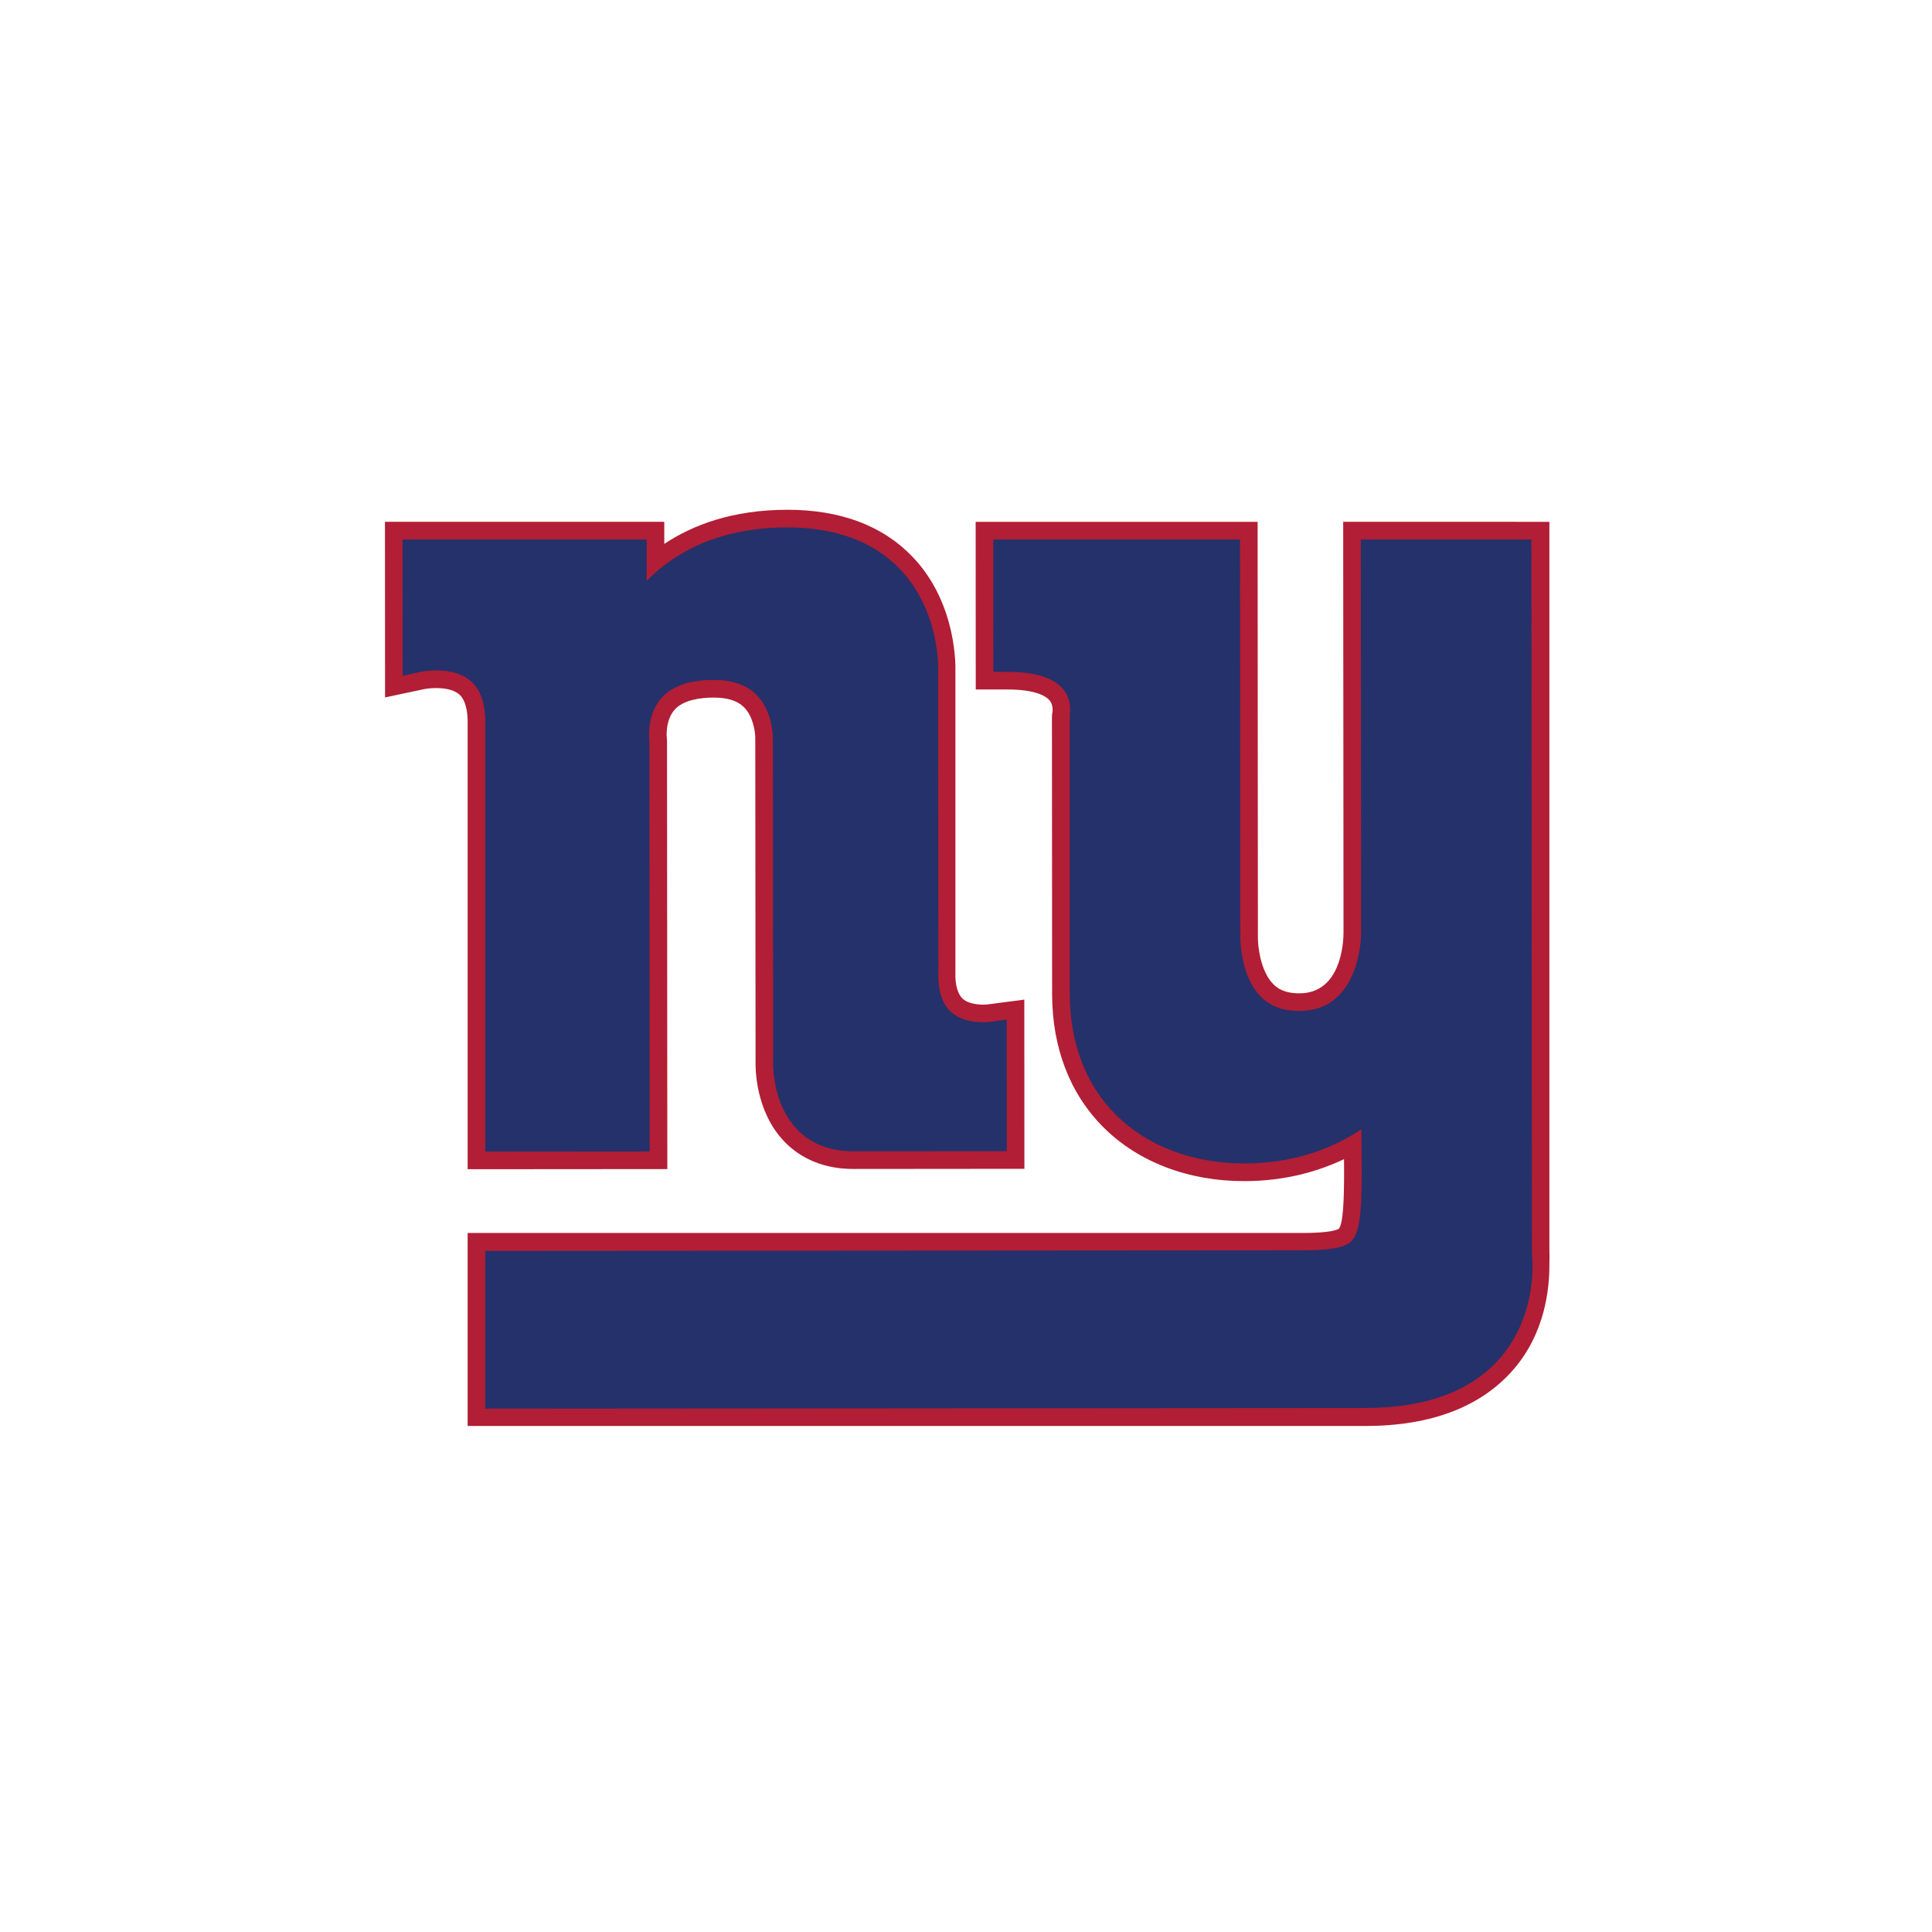
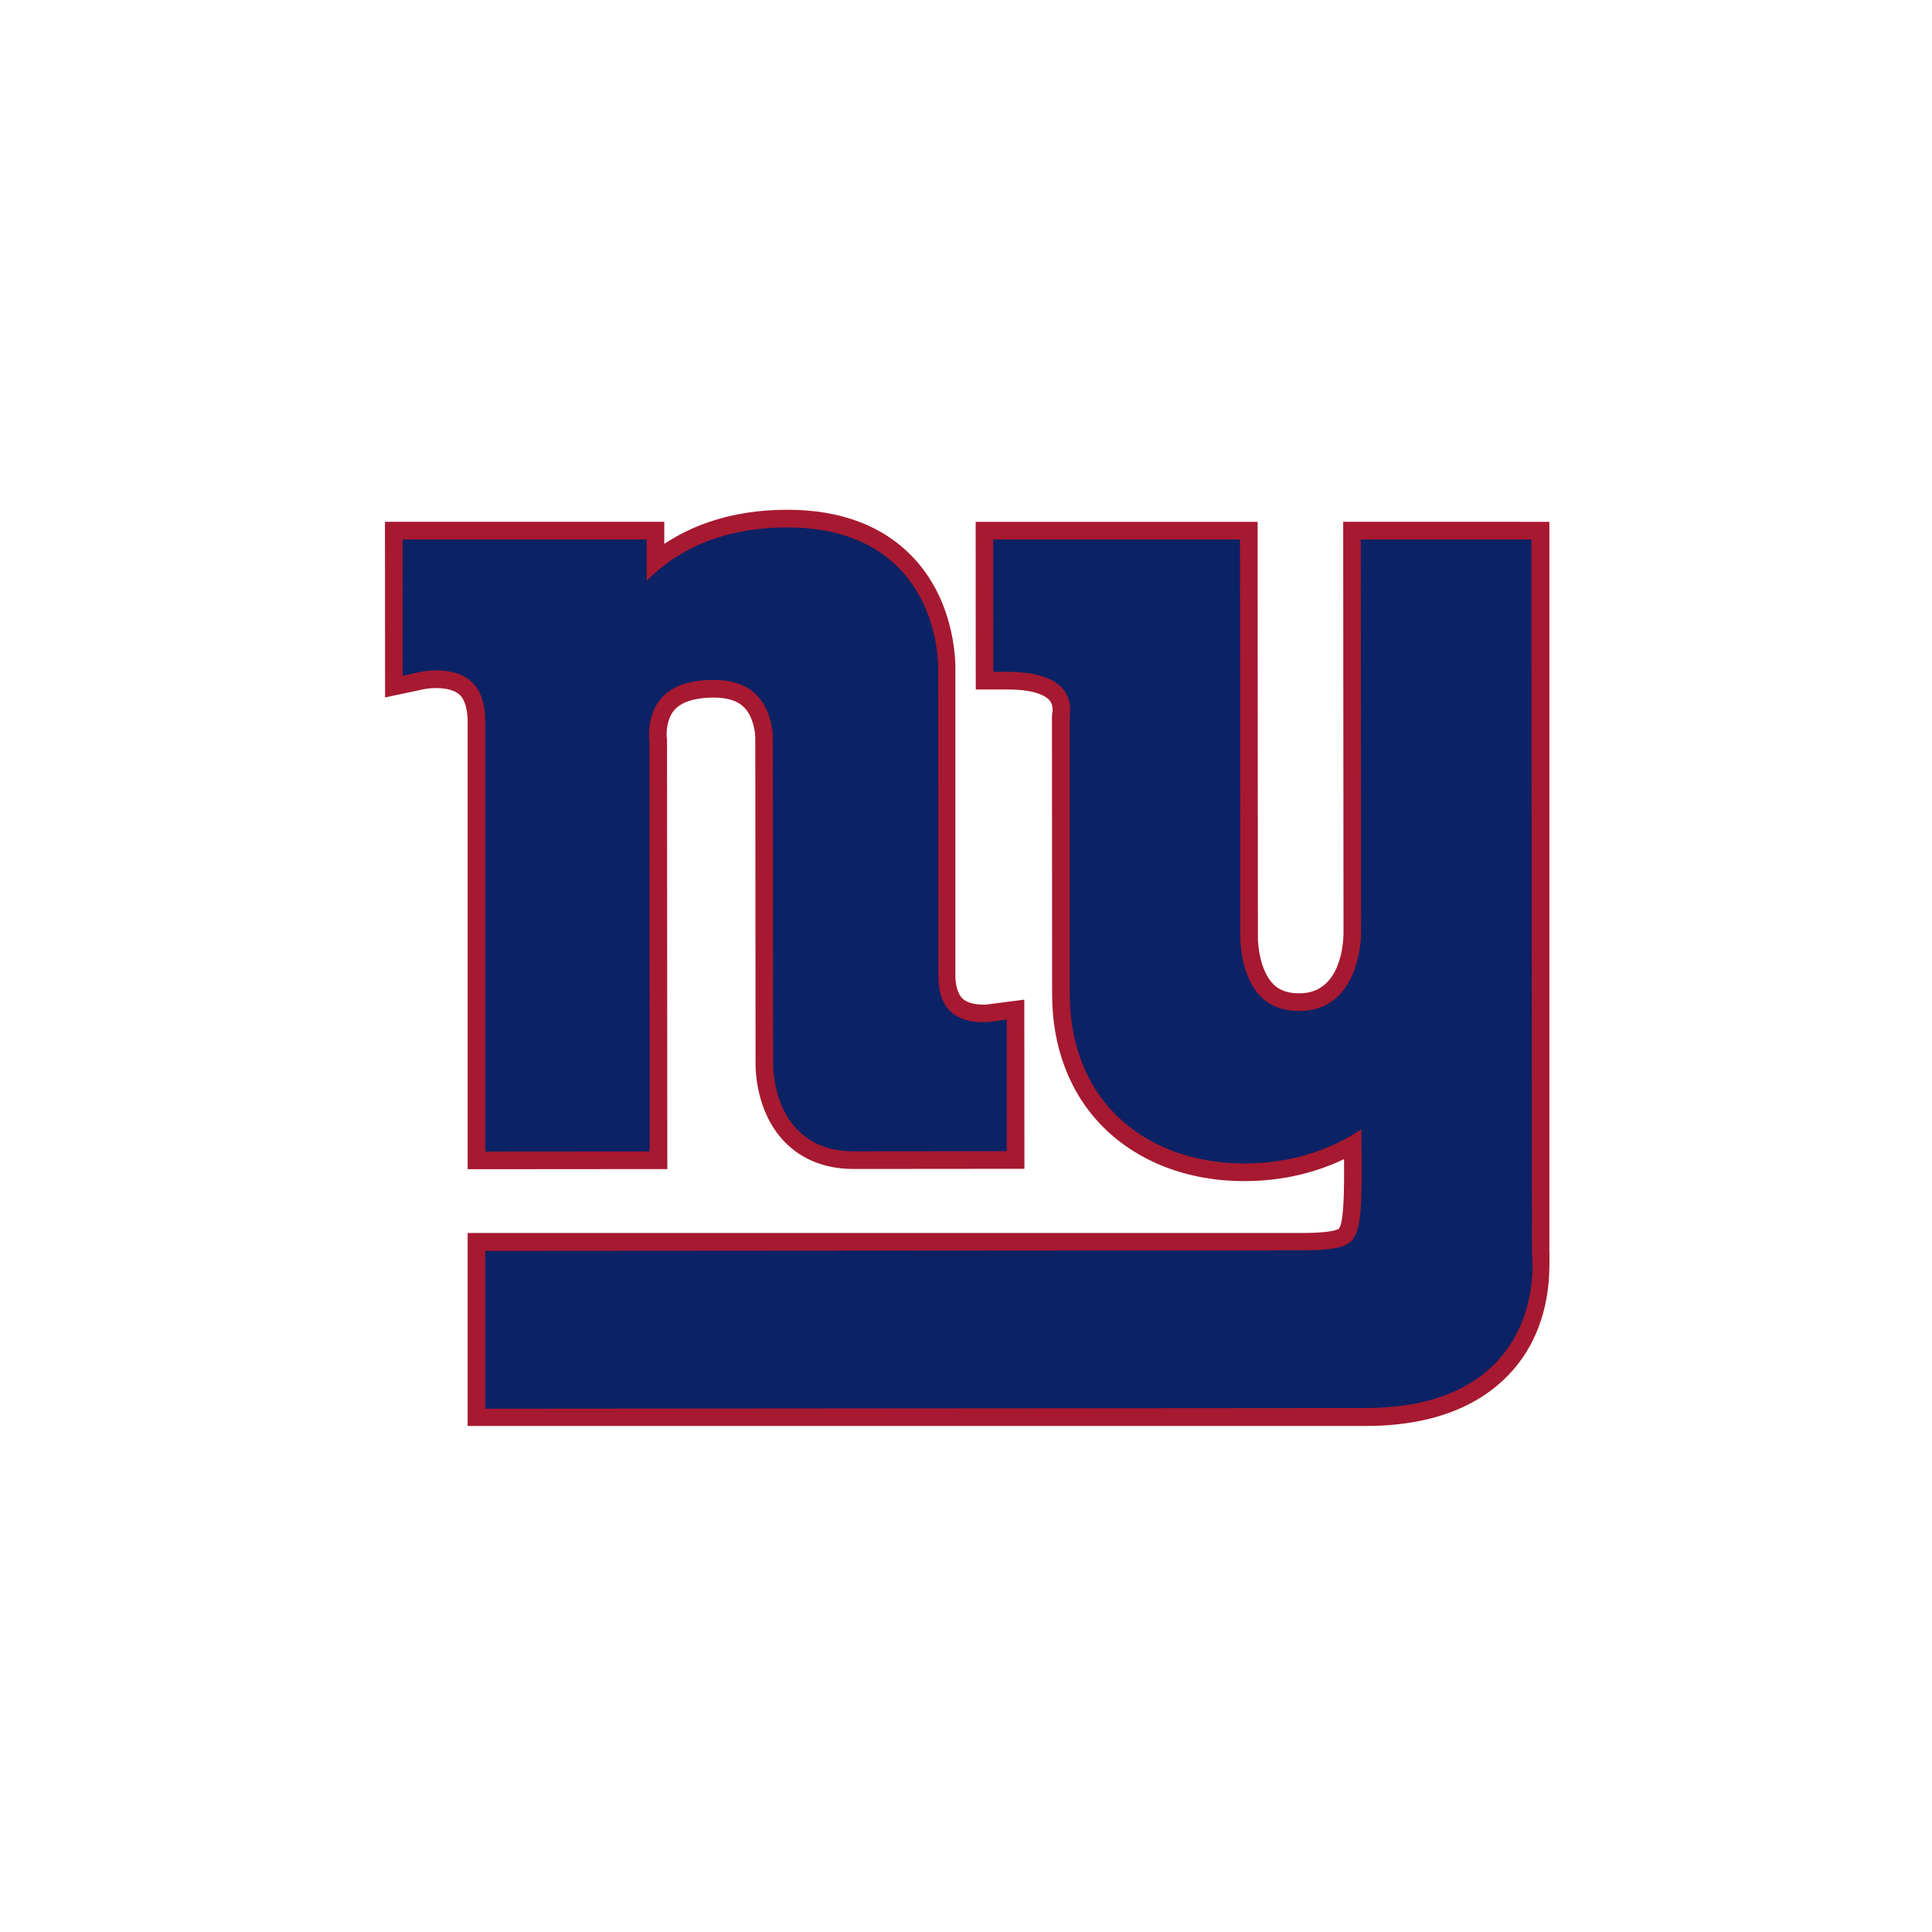
- <svg xmlns="http://www.w3.org/2000/svg" width="512" height="512" viewBox="0 0 512 512" version="1.1">
-   <g stroke="none" stroke-width="1" fill="none">
-     <path d="M402.014 138.286h-46.054l.085 109.053c-.026 2.618-.719 15.9-11.686 15.904-4.055.005-5.907-1.401-6.947-2.457-3.439-3.501-4.093-10.233-4.056-12.531l-.079-109.967h-74.716l.025 44.438 8.483-.003c7.753-.002 10.302 1.986 11.04 2.841.726.845.847 1.922.847 2.56 0 .312-.031.52-.033.544l-.112.583-.033.991.042 73.183c.011 14.223 4.707 26.426 13.574 35.294 9.23 9.231 22.512 14.305 37.396 14.291 10.964-.007 19.758-2.67 26.388-5.82.006 1.057.02 2.142.02 3.164 0 7.477-.228 13.865-1.378 15.257-.298.232-1.952 1.139-9.72 1.146h-221.171v51.146h237.912c17.419-.011 30.593-5.073 39.149-14.864 8.538-9.772 9.613-21.607 9.613-27.728 0-1.548.063-2.678 0-3.372-.003-.783 0-193.651 0-193.651h-8.591v-.001zm-278.083 171.569l52.917-.04-.08-113.688-.065-.585c-.005-.046-.469-4.606 2.093-7.474 2.363-2.641 6.934-3.198 10.354-3.201 3.694-.001 6.33.848 8.058 2.6 2.472 2.505 2.97 6.763 2.951 8.193l-.001.214.073 85.736.005-.306c-.045 1.316-.224 13.083 7.661 21.262 4.556 4.726 10.855 7.223 18.213 7.222l45.368-.041-.026-44.838-9.683 1.266c-1.113.146-4.716.192-6.582-1.447-1.514-1.332-1.997-4.083-1.998-6.156v-80.856.345c.028-.728.671-17.969-11.374-30.517-7.936-8.272-19.113-12.459-33.213-12.448-14.535.016-25.055 4.057-32.561 9.04l-.004-5.849h-74.018l.027 46.54 10.308-2.189c2.064-.438 7.073-.67 9.383 1.415 1.68 1.511 2.196 4.531 2.196 7.207v118.596h-.001z" fill="#B21E35" />
-     <path d="M283.503 263.423c.009 12.953 4.215 24.013 12.185 31.985 8.35 8.35 20.459 12.94 34.1 12.928 14.528-.01 24.873-4.953 31.004-9.077l.022 3.434c.026 2.904.053 5.576.053 8.019 0 9.764-.41 15.838-2.724 18.18-1.719 1.742-5.499 2.454-13.039 2.462l-216.507.154v41.807l233.24-.176c16.021-.013 28.011-4.447 35.64-13.177 7.546-8.638 8.661-19.097 8.661-24.51 0-1.664-.103-2.819-.16-3.33 0-.429-.141-189.162-.141-189.162h-45.208l.083 104.374c-.003.831-.267 20.573-16.349 20.582-4.376.006-7.749-1.266-10.308-3.886-5.537-5.677-5.365-15.772-5.365-15.873.004-.102-.076-105.197-.076-105.197h-65.389l.025 35.088 3.815-.001c7.127-.004 12.205 1.586 14.682 4.594 2.474 2.998 1.784 6.67 1.754 6.826v73.958zm-154.904 41.754l43.578-.033-.075-108.792-.034-.261c-.007-.064-.777-6.557 3.188-11.069 2.813-3.201 7.483-4.826 13.889-4.831 4.971-.003 8.82 1.359 11.435 4.046 4.37 4.488 4.244 11.441 4.243 11.509-.001.12.074 85.855.074 85.855-.015.304-.304 10.804 6.355 17.713 3.708 3.846 8.707 5.795 14.856 5.795l40.7-.035-.022-34.909-4.38.638c-.064.008-6.33.872-10.253-2.527-2.301-1.993-3.471-5.259-3.471-9.706l-.056-80.855c.023-.493.506-15.809-10.174-26.936-7.026-7.312-17.068-11.018-29.852-11.008-19.146.019-30.692 7.455-37.222 14.171l-.007-10.981h-64.689l.024 36.145 4.655-1.036c.085-.02 8.609-1.855 13.461 2.475 2.452 2.191 3.774 5.769 3.774 10.668v113.965z" fill="#25316A" />
+ <svg xmlns="http://www.w3.org/2000/svg" width="512" height="512" viewBox="0 0 512 512">
+   <g fill="none">
+     <path d="M402.014 138.286h-46.054l.085 109.053c-.026 2.618-.719 15.9-11.686 15.904-4.055.005-5.907-1.401-6.947-2.457-3.439-3.501-4.093-10.233-4.056-12.531l-.079-109.967h-74.716l.025 44.438 8.483-.003c7.753-.002 10.302 1.986 11.04 2.841.726.845.847 1.922.847 2.56 0 .312-.031.52-.033.544l-.112.583-.033.991.042 73.183c.011 14.223 4.707 26.426 13.574 35.294 9.23 9.231 22.512 14.305 37.396 14.291 10.964-.007 19.758-2.67 26.388-5.82.006 1.057.02 2.142.02 3.164 0 7.477-.228 13.865-1.378 15.257-.298.232-1.952 1.139-9.72 1.146h-221.171v51.146h237.912c17.419-.011 30.593-5.073 39.149-14.864 8.538-9.772 9.613-21.607 9.613-27.728 0-1.548.063-2.678 0-3.372-.003-.783 0-193.651 0-193.651h-8.591v-.001zm-278.083 171.569l52.917-.04-.08-113.688-.065-.585c-.005-.046-.469-4.606 2.093-7.474 2.363-2.641 6.934-3.198 10.354-3.201 3.694-.001 6.33.848 8.058 2.6 2.472 2.505 2.97 6.763 2.951 8.193l-.001.214.073 85.736.005-.306c-.045 1.316-.224 13.083 7.661 21.262 4.556 4.726 10.855 7.223 18.213 7.222l45.368-.041-.026-44.838-9.683 1.266c-1.113.146-4.716.192-6.582-1.447-1.514-1.332-1.997-4.083-1.998-6.156v-80.856.345c.028-.728.671-17.969-11.374-30.517-7.936-8.272-19.113-12.459-33.213-12.448-14.535.016-25.055 4.057-32.561 9.04l-.004-5.849h-74.018l.027 46.54 10.308-2.189c2.064-.438 7.073-.67 9.383 1.415 1.68 1.511 2.196 4.531 2.196 7.207v118.596h-.001z" fill="#A71930" />
+     <path d="M283.503 263.423c.009 12.953 4.215 24.013 12.185 31.985 8.35 8.35 20.459 12.94 34.1 12.928 14.528-.01 24.873-4.953 31.004-9.077l.022 3.434c.026 2.904.053 5.576.053 8.019 0 9.764-.41 15.838-2.724 18.18-1.719 1.742-5.499 2.454-13.039 2.462l-216.507.154v41.807l233.24-.176c16.021-.013 28.011-4.447 35.64-13.177 7.546-8.638 8.661-19.097 8.661-24.51 0-1.664-.103-2.819-.16-3.33 0-.429-.141-189.162-.141-189.162h-45.208l.083 104.374c-.003.831-.267 20.573-16.349 20.582-4.376.006-7.749-1.266-10.308-3.886-5.537-5.677-5.365-15.772-5.365-15.873.004-.102-.076-105.197-.076-105.197h-65.389l.025 35.088 3.815-.001c7.127-.004 12.205 1.586 14.682 4.594 2.474 2.998 1.784 6.67 1.754 6.826v73.958zm-154.904 41.754l43.578-.033-.075-108.792-.034-.261c-.007-.064-.777-6.557 3.188-11.069 2.813-3.201 7.483-4.826 13.889-4.831 4.971-.003 8.82 1.359 11.435 4.046 4.37 4.488 4.244 11.441 4.243 11.509-.001.12.074 85.855.074 85.855-.015.304-.304 10.804 6.355 17.713 3.708 3.846 8.707 5.795 14.856 5.795l40.7-.035-.022-34.909-4.38.638c-.064.008-6.33.872-10.253-2.527-2.301-1.993-3.471-5.259-3.471-9.706l-.056-80.855c.023-.493.506-15.809-10.174-26.936-7.026-7.312-17.068-11.018-29.852-11.008-19.146.019-30.692 7.455-37.222 14.171l-.007-10.981h-64.689l.024 36.145 4.655-1.036c.085-.02 8.609-1.855 13.461 2.475 2.452 2.191 3.774 5.769 3.774 10.668v113.965z" fill="#0B2265" />
  </g>
</svg>
